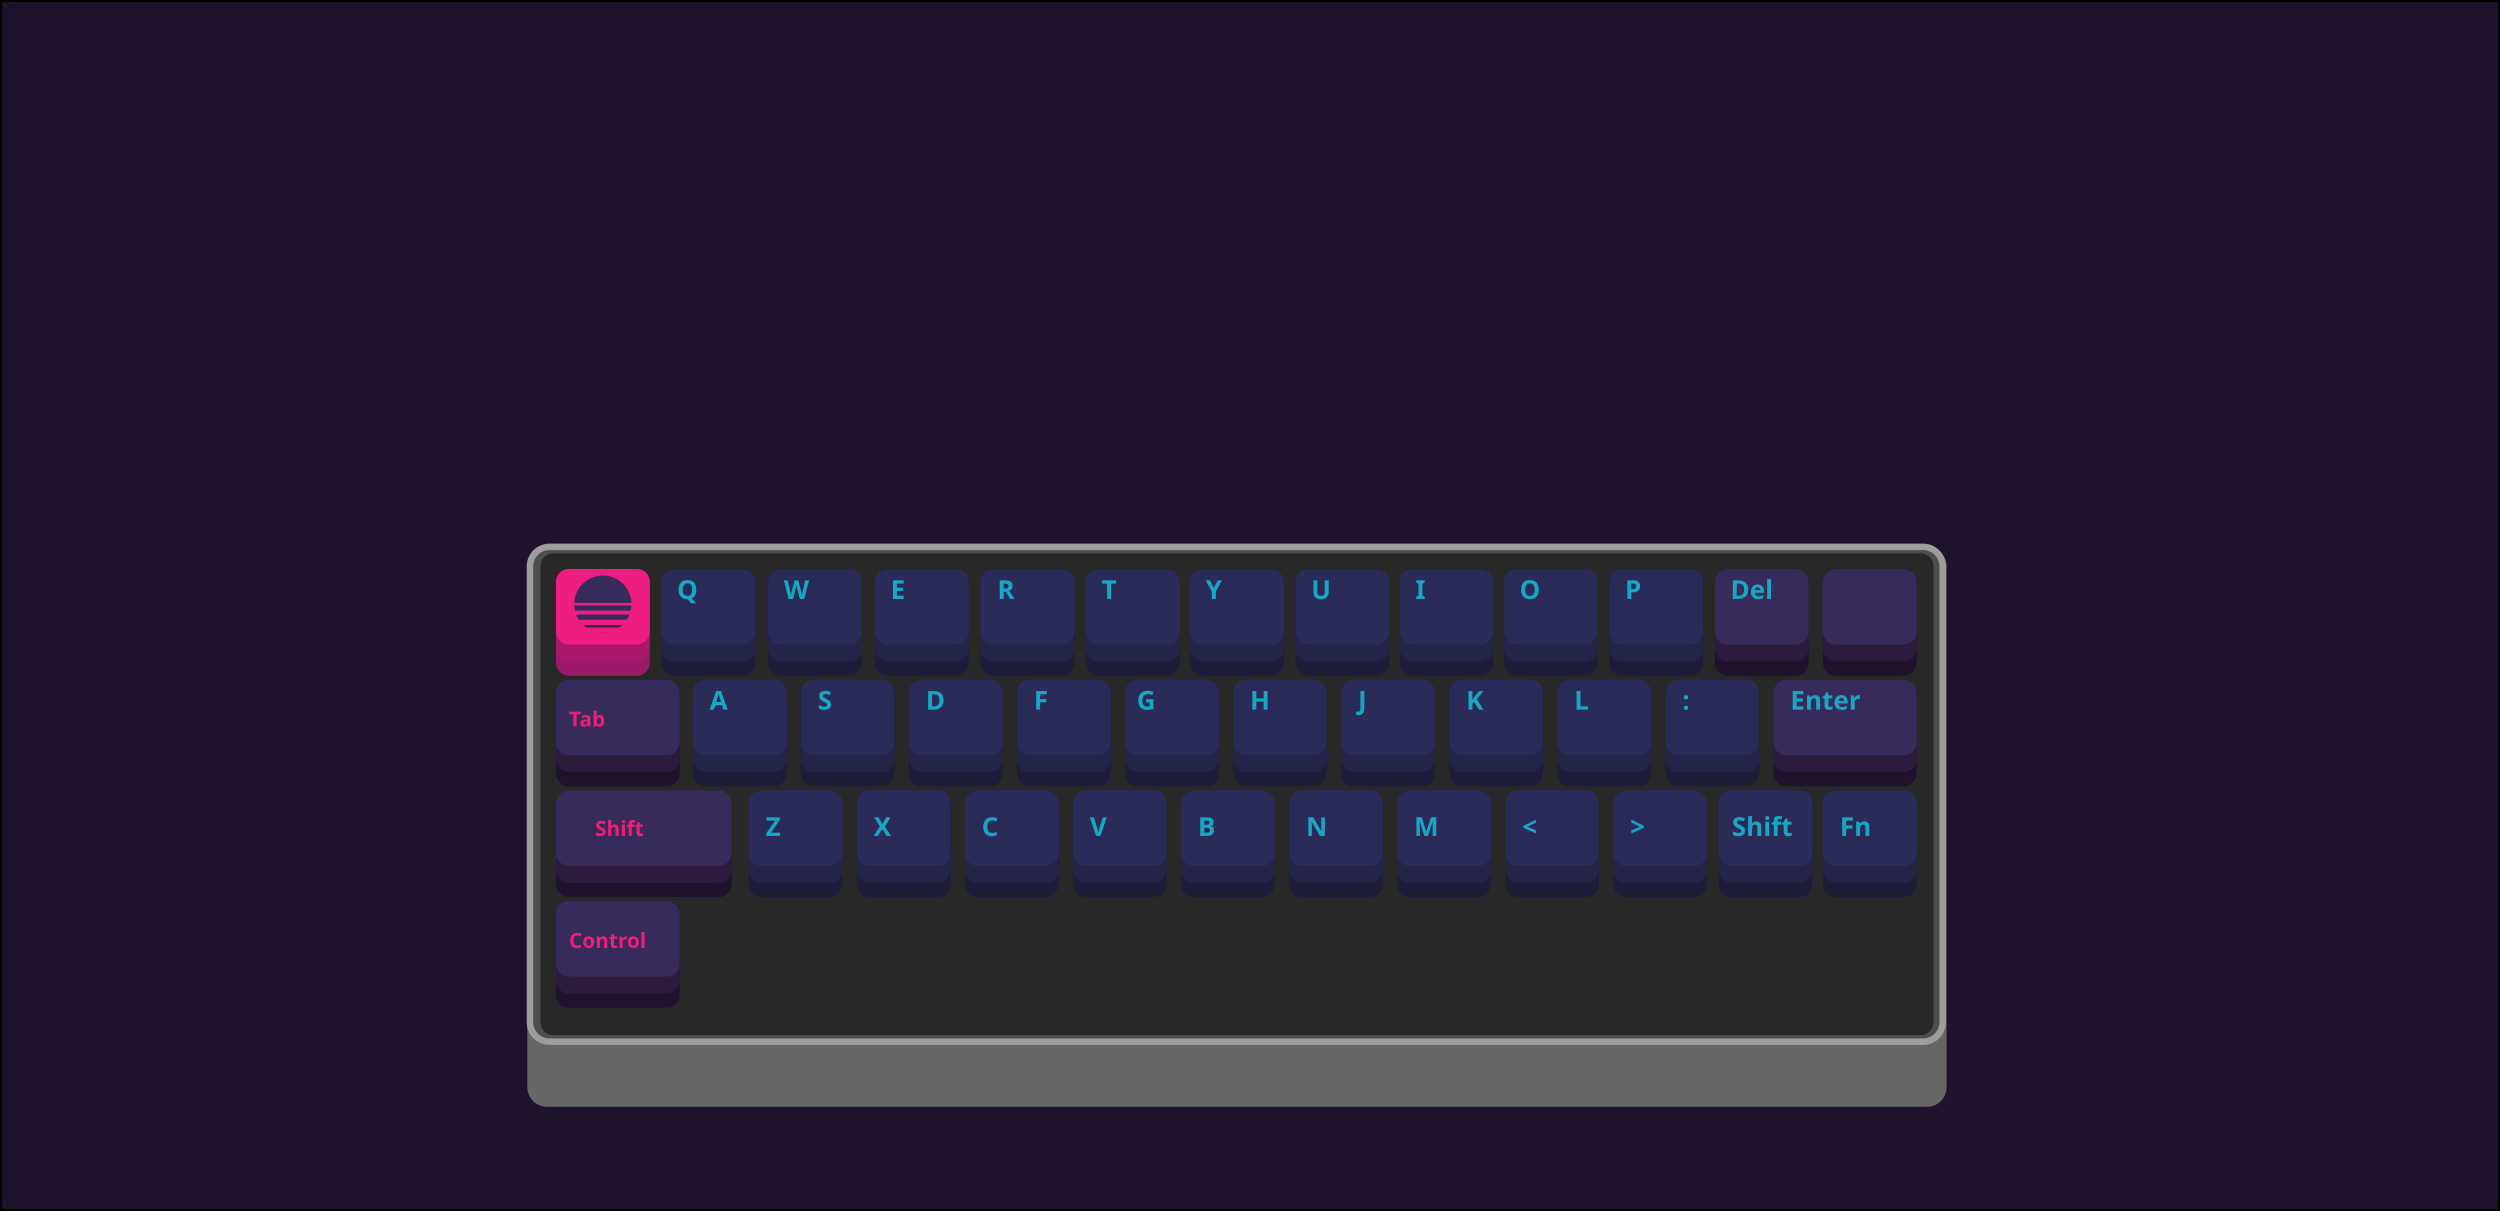
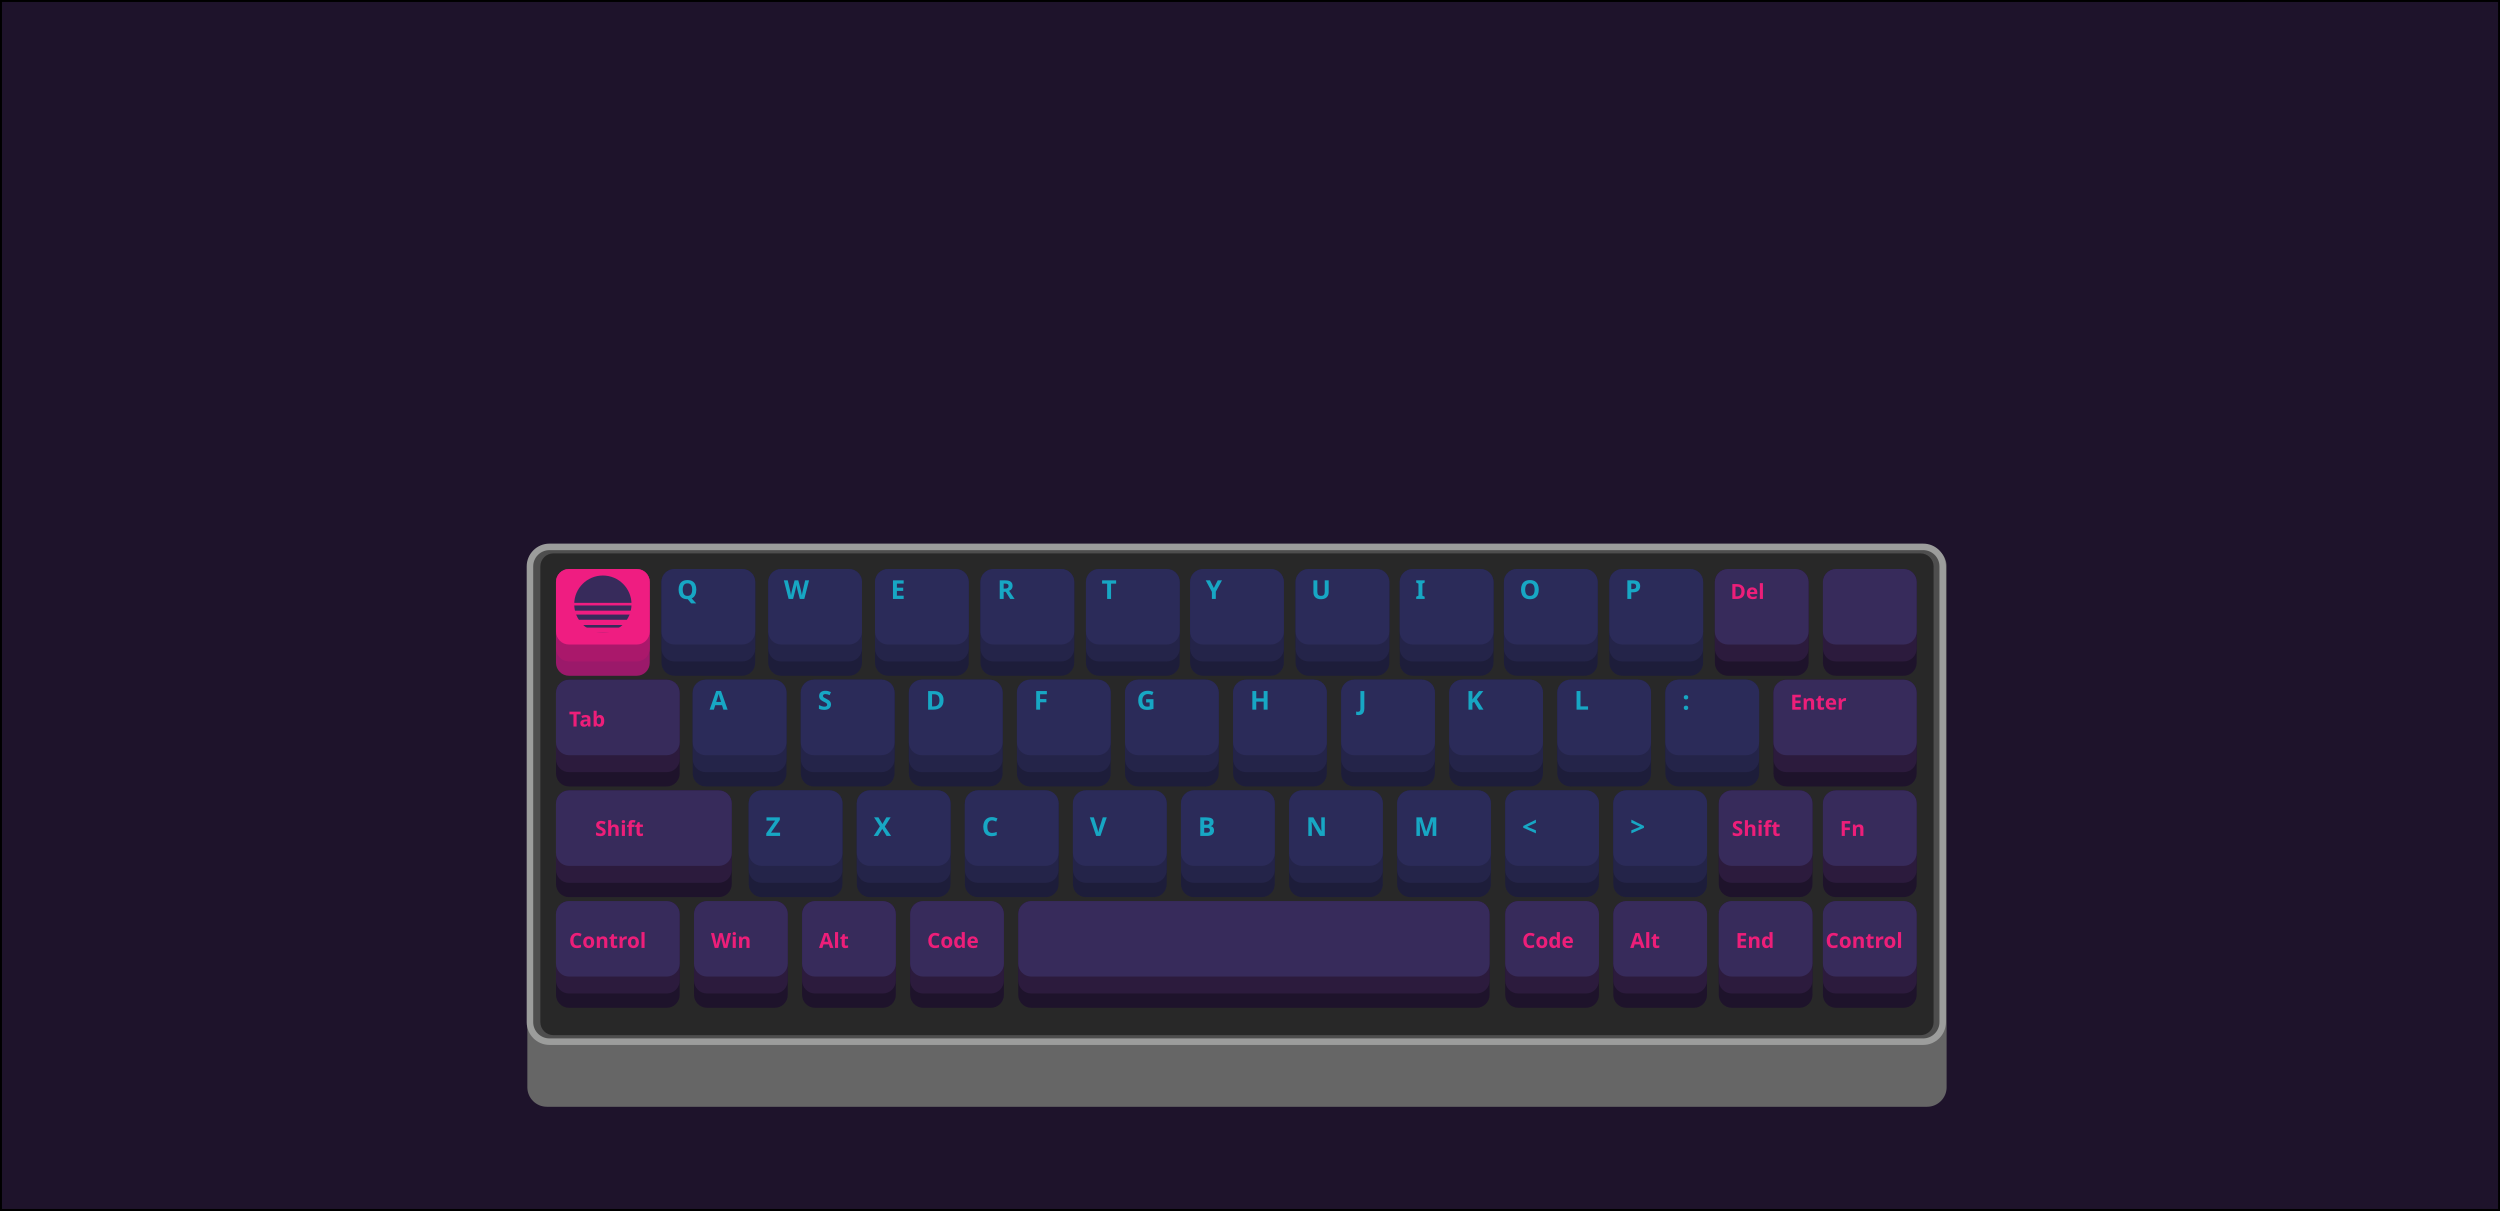
<svg xmlns="http://www.w3.org/2000/svg" version="1.1" width="100%" height="100%" viewBox="0 0 1920 930">
  <rect width="100%" height="100%" style="fill:#1e132b;stroke-width:3;stroke:rgb(0,0,0)" />
  <rect x="405" y="420" rx="15" ry="15" width="1090" height="430" style="fill:#666666;" />
  <rect x="407" y="420" rx="15" ry="15" width="1085" height="380" style="fill:#4e4e4e;stroke:#9c9d9c;stroke-width:5;" />
  <rect x="415" y="425" rx="10" ry="10" width="1070" height="370" style="fill:#282828;" />
  <rect x="427" y="437" rx="10" ry="10" width="72" height="82" style="fill:#9b196a;" />
  <rect x="427" y="437" rx="10" ry="10" width="72" height="71" style="fill:#aa186b;" />
  <rect x="427" y="437" rx="10" ry="10" width="72" height="58" style="fill:#ef1d81;" />
  <circle cx="463" cy="464" r="22" fill="#372b5b" />
  <rect x="430" y="463" width="65" height="2" style="fill:#ef1d81;" />
  <rect x="430" y="469" width="65" height="3" style="fill:#ef1d81;" />
  <rect x="430" y="476" width="65" height="4" style="fill:#ef1d81;" />
  <rect x="430" y="482" width="65" height="4" style="fill:#ef1d81;" />
  <rect x="508" y="437" rx="10" ry="10" width="72" height="82" style="fill:#1d1d3a;" />
  <rect x="508" y="437" rx="10" ry="10" width="72" height="71" style="fill:#242449;" />
  <rect x="508" y="437" rx="10" ry="10" width="72" height="58" style="fill:#2b2b59;" />
  <text x="520" y="460" fill="#17a7c4" font-family="Verdana" font-weight="600" font-size="20">Q</text>
  <rect x="590" y="437" rx="10" ry="10" width="72" height="82" style="fill:#1d1d3a;" />
  <rect x="590" y="437" rx="10" ry="10" width="72" height="71" style="fill:#242449;" />
  <rect x="590" y="437" rx="10" ry="10" width="72" height="58" style="fill:#2b2b59;" />
  <text x="602" y="460" fill="#17a7c4" font-family="Verdana" font-weight="600" font-size="20">W</text>
  <rect x="672" y="437" rx="10" ry="10" width="72" height="82" style="fill:#1d1d3a;" />
  <rect x="672" y="437" rx="10" ry="10" width="72" height="71" style="fill:#242449;" />
  <rect x="672" y="437" rx="10" ry="10" width="72" height="58" style="fill:#2b2b59;" />
  <text x="684" y="460" fill="#17a7c4" font-family="Verdana" font-weight="600" font-size="20">E</text>
  <rect x="753" y="437" rx="10" ry="10" width="72" height="82" style="fill:#1d1d3a;" />
  <rect x="753" y="437" rx="10" ry="10" width="72" height="71" style="fill:#242449;" />
  <rect x="753" y="437" rx="10" ry="10" width="72" height="58" style="fill:#2b2b59;" />
  <text x="766" y="460" fill="#17a7c4" font-family="Verdana" font-weight="600" font-size="20">R</text>
  <rect x="834" y="437" rx="10" ry="10" width="72" height="82" style="fill:#1d1d3a;" />
  <rect x="834" y="437" rx="10" ry="10" width="72" height="71" style="fill:#242449;" />
  <rect x="834" y="437" rx="10" ry="10" width="72" height="58" style="fill:#2b2b59;" />
  <text x="846" y="460" fill="#17a7c4" font-family="Verdana" font-weight="600" font-size="20">T</text>
  <rect x="914" y="437" rx="10" ry="10" width="72" height="82" style="fill:#1d1d3a;" />
  <rect x="914" y="437" rx="10" ry="10" width="72" height="71" style="fill:#242449;" />
  <rect x="914" y="437" rx="10" ry="10" width="72" height="58" style="fill:#2b2b59;" />
  <text x="926" y="460" fill="#17a7c4" font-family="Verdana" font-weight="600" font-size="20">Y</text>
  <rect x="995" y="437" rx="10" ry="10" width="72" height="82" style="fill:#1d1d3a;" />
  <rect x="995" y="437" rx="10" ry="10" width="72" height="71" style="fill:#242449;" />
  <rect x="995" y="437" rx="10" ry="10" width="72" height="58" style="fill:#2b2b59;" />
  <text x="1007" y="460" fill="#17a7c4" font-family="Verdana" font-weight="600" font-size="20">U</text>
  <rect x="1075" y="437" rx="10" ry="10" width="72" height="82" style="fill:#1d1d3a;" />
  <rect x="1075" y="437" rx="10" ry="10" width="72" height="71" style="fill:#242449;" />
  <rect x="1075" y="437" rx="10" ry="10" width="72" height="58" style="fill:#2b2b59;" />
  <text x="1087" y="460" fill="#17a7c4" font-family="Verdana" font-weight="600" font-size="20">I</text>
  <rect x="1155" y="437" rx="10" ry="10" width="72" height="82" style="fill:#1d1d3a;" />
  <rect x="1155" y="437" rx="10" ry="10" width="72" height="71" style="fill:#242449;" />
  <rect x="1155" y="437" rx="10" ry="10" width="72" height="58" style="fill:#2b2b59;" />
  <text x="1167" y="460" fill="#17a7c4" font-family="Verdana" font-weight="600" font-size="20">O</text>
  <rect x="1236" y="437" rx="10" ry="10" width="72" height="82" style="fill:#1d1d3a;" />
  <rect x="1236" y="437" rx="10" ry="10" width="72" height="71" style="fill:#242449;" />
  <rect x="1236" y="437" rx="10" ry="10" width="72" height="58" style="fill:#2b2b59;" />
  <text x="1248" y="460" fill="#17a7c4" font-family="Verdana" font-weight="600" font-size="20">P</text>
  <rect x="1317" y="437" rx="10" ry="10" width="72" height="82" style="fill:#1e132b;" />
  <rect x="1317" y="437" rx="10" ry="10" width="72" height="71" style="fill:#2c1b3d;" />
  <rect x="1317" y="437" rx="10" ry="10" width="72" height="58" style="fill:#372b5b;" />
-   <text x="1329" y="460" fill="#17a7c4" font-family="Verdana" font-weight="600" font-size="20">Del</text>
+   <text x="1329" y="460" fill="#ed1e79" font-family="Verdana" font-weight="600" font-size="16">Del</text>
  <rect x="1400" y="437" rx="10" ry="10" width="72" height="82" style="fill:#1e132b;" />
  <rect x="1400" y="437" rx="10" ry="10" width="72" height="71" style="fill:#2c1b3d;" />
  <rect x="1400" y="437" rx="10" ry="10" width="72" height="58" style="fill:#372b5b;" />
  <rect x="427" y="522" rx="10" ry="10" width="95" height="82" style="fill:#1e132b;" />
  <rect x="427" y="522" rx="10" ry="10" width="95" height="71" style="fill:#2c1b3d;" />
  <rect x="427" y="522" rx="10" ry="10" width="95" height="58" style="fill:#372b5b;" />
  <text x="437" y="558" fill="#ed1e79" font-family="Verdana" font-weight="600" font-size="16">Tab</text>
  <rect x="532" y="522" rx="10" ry="10" width="72" height="82" style="fill:#1d1d3a;" />
  <rect x="532" y="522" rx="10" ry="10" width="72" height="71" style="fill:#242449;" />
  <rect x="532" y="522" rx="10" ry="10" width="72" height="58" style="fill:#2b2b59;" />
  <text x="545" y="545" fill="#17a7c4" font-family="Verdana" font-weight="600" font-size="20">A</text>
  <rect x="615" y="522" rx="10" ry="10" width="72" height="82" style="fill:#1d1d3a;" />
  <rect x="615" y="522" rx="10" ry="10" width="72" height="71" style="fill:#242449;" />
  <rect x="615" y="522" rx="10" ry="10" width="72" height="58" style="fill:#2b2b59;" />
  <text x="628" y="545" fill="#17a7c4" font-family="Verdana" font-weight="600" font-size="20">S</text>
  <rect x="698" y="522" rx="10" ry="10" width="72" height="82" style="fill:#1d1d3a;" />
  <rect x="698" y="522" rx="10" ry="10" width="72" height="71" style="fill:#242449;" />
  <rect x="698" y="522" rx="10" ry="10" width="72" height="58" style="fill:#2b2b59;" />
  <text x="711" y="545" fill="#17a7c4" font-family="Verdana" font-weight="600" font-size="20">D</text>
  <rect x="781" y="522" rx="10" ry="10" width="72" height="82" style="fill:#1d1d3a;" />
  <rect x="781" y="522" rx="10" ry="10" width="72" height="71" style="fill:#242449;" />
  <rect x="781" y="522" rx="10" ry="10" width="72" height="58" style="fill:#2b2b59;" />
  <text x="794" y="545" fill="#17a7c4" font-family="Verdana" font-weight="600" font-size="20">F</text>
  <rect x="864" y="522" rx="10" ry="10" width="72" height="82" style="fill:#1d1d3a;" />
  <rect x="864" y="522" rx="10" ry="10" width="72" height="71" style="fill:#242449;" />
  <rect x="864" y="522" rx="10" ry="10" width="72" height="58" style="fill:#2b2b59;" />
  <text x="873" y="545" fill="#17a7c4" font-family="Verdana" font-weight="600" font-size="20">G</text>
  <rect x="947" y="522" rx="10" ry="10" width="72" height="82" style="fill:#1d1d3a;" />
  <rect x="947" y="522" rx="10" ry="10" width="72" height="71" style="fill:#242449;" />
  <rect x="947" y="522" rx="10" ry="10" width="72" height="58" style="fill:#2b2b59;" />
  <text x="960" y="545" fill="#17a7c4" font-family="Verdana" font-weight="600" font-size="20">H</text>
  <rect x="1030" y="522" rx="10" ry="10" width="72" height="82" style="fill:#1d1d3a;" />
  <rect x="1030" y="522" rx="10" ry="10" width="72" height="71" style="fill:#242449;" />
  <rect x="1030" y="522" rx="10" ry="10" width="72" height="58" style="fill:#2b2b59;" />
  <text x="1043" y="545" fill="#17a7c4" font-family="Verdana" font-weight="600" font-size="20">J</text>
  <rect x="1113" y="522" rx="10" ry="10" width="72" height="82" style="fill:#1d1d3a;" />
  <rect x="1113" y="522" rx="10" ry="10" width="72" height="71" style="fill:#242449;" />
  <rect x="1113" y="522" rx="10" ry="10" width="72" height="58" style="fill:#2b2b59;" />
  <text x="1126" y="545" fill="#17a7c4" font-family="Verdana" font-weight="600" font-size="20">K</text>
  <rect x="1196" y="522" rx="10" ry="10" width="72" height="82" style="fill:#1d1d3a;" />
  <rect x="1196" y="522" rx="10" ry="10" width="72" height="71" style="fill:#242449;" />
  <rect x="1196" y="522" rx="10" ry="10" width="72" height="58" style="fill:#2b2b59;" />
  <text x="1209" y="545" fill="#17a7c4" font-family="Verdana" font-weight="600" font-size="20">L</text>
  <rect x="1279" y="522" rx="10" ry="10" width="72" height="82" style="fill:#1d1d3a;" />
  <rect x="1279" y="522" rx="10" ry="10" width="72" height="71" style="fill:#242449;" />
  <rect x="1279" y="522" rx="10" ry="10" width="72" height="58" style="fill:#2b2b59;" />
  <text x="1292" y="545" fill="#17a7c4" font-family="Verdana" font-weight="600" font-size="20">:</text>
  <rect x="1362" y="522" rx="10" ry="10" width="110" height="82" style="fill:#1e132b;" />
  <rect x="1362" y="522" rx="10" ry="10" width="110" height="71" style="fill:#2c1b3d;" />
  <rect x="1362" y="522" rx="10" ry="10" width="110" height="58" style="fill:#372b5b;" />
-   <text x="1375" y="545" fill="#17a7c4" font-family="Verdana" font-weight="600" font-size="20">Enter</text>
+   <text x="1375" y="545" fill="#ed1e79" font-family="Verdana" font-weight="600" font-size="16">Enter</text>
  <rect x="427" y="607" rx="10" ry="10" width="135" height="82" style="fill:#1e132b;" />
  <rect x="427" y="607" rx="10" ry="10" width="135" height="71" style="fill:#2c1b3d;" />
  <rect x="427" y="607" rx="10" ry="10" width="135" height="58" style="fill:#372b5b;" />
  <text x="457" y="642" fill="#ed1e79" font-family="Verdana" font-weight="600" font-size="16">Shift</text>
  <rect x="575" y="607" rx="10" ry="10" width="72" height="82" style="fill:#1d1d3a;" />
  <rect x="575" y="607" rx="10" ry="10" width="72" height="71" style="fill:#242449;" />
  <rect x="575" y="607" rx="10" ry="10" width="72" height="58" style="fill:#2b2b59;" />
  <text x="588" y="642" fill="#17a7c4" font-family="Verdana" font-weight="600" font-size="20">Z</text>
  <rect x="658" y="607" rx="10" ry="10" width="72" height="82" style="fill:#1d1d3a;" />
  <rect x="658" y="607" rx="10" ry="10" width="72" height="71" style="fill:#242449;" />
  <rect x="658" y="607" rx="10" ry="10" width="72" height="58" style="fill:#2b2b59;" />
  <text x="671" y="642" fill="#17a7c4" font-family="Verdana" font-weight="600" font-size="20">X</text>
  <rect x="741" y="607" rx="10" ry="10" width="72" height="82" style="fill:#1d1d3a;" />
  <rect x="741" y="607" rx="10" ry="10" width="72" height="71" style="fill:#242449;" />
  <rect x="741" y="607" rx="10" ry="10" width="72" height="58" style="fill:#2b2b59;" />
  <text x="754" y="642" fill="#17a7c4" font-family="Verdana" font-weight="600" font-size="20">C</text>
  <rect x="824" y="607" rx="10" ry="10" width="72" height="82" style="fill:#1d1d3a;" />
  <rect x="824" y="607" rx="10" ry="10" width="72" height="71" style="fill:#242449;" />
  <rect x="824" y="607" rx="10" ry="10" width="72" height="58" style="fill:#2b2b59;" />
  <text x="837" y="642" fill="#17a7c4" font-family="Verdana" font-weight="600" font-size="20">V</text>
  <rect x="907" y="607" rx="10" ry="10" width="72" height="82" style="fill:#1d1d3a;" />
  <rect x="907" y="607" rx="10" ry="10" width="72" height="71" style="fill:#242449;" />
  <rect x="907" y="607" rx="10" ry="10" width="72" height="58" style="fill:#2b2b59;" />
  <text x="920" y="642" fill="#17a7c4" font-family="Verdana" font-weight="600" font-size="20">B</text>
  <rect x="990" y="607" rx="10" ry="10" width="72" height="82" style="fill:#1d1d3a;" />
  <rect x="990" y="607" rx="10" ry="10" width="72" height="71" style="fill:#242449;" />
  <rect x="990" y="607" rx="10" ry="10" width="72" height="58" style="fill:#2b2b59;" />
  <text x="1003" y="642" fill="#17a7c4" font-family="Verdana" font-weight="600" font-size="20">N</text>
  <rect x="1073" y="607" rx="10" ry="10" width="72" height="82" style="fill:#1d1d3a;" />
  <rect x="1073" y="607" rx="10" ry="10" width="72" height="71" style="fill:#242449;" />
  <rect x="1073" y="607" rx="10" ry="10" width="72" height="58" style="fill:#2b2b59;" />
  <text x="1086" y="642" fill="#17a7c4" font-family="Verdana" font-weight="600" font-size="20">M</text>
  <rect x="1156" y="607" rx="10" ry="10" width="72" height="82" style="fill:#1d1d3a;" />
  <rect x="1156" y="607" rx="10" ry="10" width="72" height="71" style="fill:#242449;" />
  <rect x="1156" y="607" rx="10" ry="10" width="72" height="58" style="fill:#2b2b59;" />
  <text x="1169" y="642" fill="#17a7c4" font-family="Verdana" font-weight="600" font-size="20">&lt;</text>
  <rect x="1239" y="607" rx="10" ry="10" width="72" height="82" style="fill:#1d1d3a;" />
  <rect x="1239" y="607" rx="10" ry="10" width="72" height="71" style="fill:#242449;" />
  <rect x="1239" y="607" rx="10" ry="10" width="72" height="58" style="fill:#2b2b59;" />
  <text x="1252" y="642" fill="#17a7c4" font-family="Verdana" font-weight="600" font-size="20">&gt;</text>
-   <rect x="1320" y="607" rx="10" ry="10" width="72" height="82" style="fill:#1d1d3a;" />
-   <rect x="1320" y="607" rx="10" ry="10" width="72" height="71" style="fill:#242449;" />
-   <rect x="1320" y="607" rx="10" ry="10" width="72" height="58" style="fill:#2b2b59;" />
-   <text x="1330" y="642" fill="#17a7c4" font-family="Verdana" font-weight="600" font-size="20">Shift</text>
-   <rect x="1400" y="607" rx="10" ry="10" width="72" height="82" style="fill:#1d1d3a;" />
-   <rect x="1400" y="607" rx="10" ry="10" width="72" height="71" style="fill:#242449;" />
-   <rect x="1400" y="607" rx="10" ry="10" width="72" height="58" style="fill:#2b2b59;" />
-   <text x="1413" y="642" fill="#17a7c4" font-family="Verdana" font-weight="600" font-size="20">Fn</text>
+   <rect x="1320" y="607" rx="10" ry="10" width="72" height="82" style="fill:#1e132b;" />
+   <rect x="1320" y="607" rx="10" ry="10" width="72" height="71" style="fill:#2c1b3d;" />
+   <rect x="1320" y="607" rx="10" ry="10" width="72" height="58" style="fill:#372b5b;" />
+   <text x="1330" y="642" fill="#ed1e79" font-family="Verdana" font-weight="600" font-size="16">Shift</text>
+   <rect x="1400" y="607" rx="10" ry="10" width="72" height="82" style="fill:#1e132b;" />
+   <rect x="1400" y="607" rx="10" ry="10" width="72" height="71" style="fill:#2c1b3d;" />
+   <rect x="1400" y="607" rx="10" ry="10" width="72" height="58" style="fill:#372b5b;" />
+   <text x="1413" y="642" fill="#ed1e79" font-family="Verdana" font-weight="600" font-size="16">Fn</text>
  <rect x="427" y="692" rx="10" ry="10" width="95" height="82" style="fill:#1e132b;" />
  <rect x="427" y="692" rx="10" ry="10" width="95" height="71" style="fill:#2c1b3d;" />
  <rect x="427" y="692" rx="10" ry="10" width="95" height="58" style="fill:#372b5b;" />
  <text x="437" y="728" fill="#ed1e79" font-family="Verdana" font-weight="600" font-size="16">Control</text>
+   <rect x="533" y="692" rx="10" ry="10" width="72" height="82" style="fill:#1e132b;" />
+   <rect x="533" y="692" rx="10" ry="10" width="72" height="71" style="fill:#2c1b3d;" />
+   <rect x="533" y="692" rx="10" ry="10" width="72" height="58" style="fill:#372b5b;" />
+   <text x="546" y="728" fill="#ed1e79" font-family="Verdana" font-weight="600" font-size="16">Win</text>
+   <rect x="616" y="692" rx="10" ry="10" width="72" height="82" style="fill:#1e132b;" />
+   <rect x="616" y="692" rx="10" ry="10" width="72" height="71" style="fill:#2c1b3d;" />
+   <rect x="616" y="692" rx="10" ry="10" width="72" height="58" style="fill:#372b5b;" />
+   <text x="629" y="728" fill="#ed1e79" font-family="Verdana" font-weight="600" font-size="16">Alt</text>
+   <rect x="699" y="692" rx="10" ry="10" width="72" height="82" style="fill:#1e132b;" />
+   <rect x="699" y="692" rx="10" ry="10" width="72" height="71" style="fill:#2c1b3d;" />
+   <rect x="699" y="692" rx="10" ry="10" width="72" height="58" style="fill:#372b5b;" />
+   <text x="712" y="728" fill="#ed1e79" font-family="Verdana" font-weight="600" font-size="16">Code</text>
+   <rect x="782" y="692" rx="10" ry="10" width="362" height="82" style="fill:#1e132b;" />
+   <rect x="782" y="692" rx="10" ry="10" width="362" height="71" style="fill:#2c1b3d;" />
+   <rect x="782" y="692" rx="10" ry="10" width="362" height="58" style="fill:#372b5b;" />
+   <rect x="1156" y="692" rx="10" ry="10" width="72" height="82" style="fill:#1e132b;" />
+   <rect x="1156" y="692" rx="10" ry="10" width="72" height="71" style="fill:#2c1b3d;" />
+   <rect x="1156" y="692" rx="10" ry="10" width="72" height="58" style="fill:#372b5b;" />
+   <text x="1169" y="728" fill="#ed1e79" font-family="Verdana" font-weight="600" font-size="16">Code</text>
+   <rect x="1239" y="692" rx="10" ry="10" width="72" height="82" style="fill:#1e132b;" />
+   <rect x="1239" y="692" rx="10" ry="10" width="72" height="71" style="fill:#2c1b3d;" />
+   <rect x="1239" y="692" rx="10" ry="10" width="72" height="58" style="fill:#372b5b;" />
+   <text x="1252" y="728" fill="#ed1e79" font-family="Verdana" font-weight="600" font-size="16">Alt</text>
+   <rect x="1320" y="692" rx="10" ry="10" width="72" height="82" style="fill:#1e132b;" />
+   <rect x="1320" y="692" rx="10" ry="10" width="72" height="71" style="fill:#2c1b3d;" />
+   <rect x="1320" y="692" rx="10" ry="10" width="72" height="58" style="fill:#372b5b;" />
+   <text x="1333" y="728" fill="#ed1e79" font-family="Verdana" font-weight="600" font-size="16">End</text>
+   <rect x="1400" y="692" rx="10" ry="10" width="72" height="82" style="fill:#1e132b;" />
+   <rect x="1400" y="692" rx="10" ry="10" width="72" height="71" style="fill:#2c1b3d;" />
+   <rect x="1400" y="692" rx="10" ry="10" width="72" height="58" style="fill:#372b5b;" />
+   <text x="1402" y="728" fill="#ed1e79" font-family="Verdana" font-weight="600" font-size="16">Control</text>
</svg>
